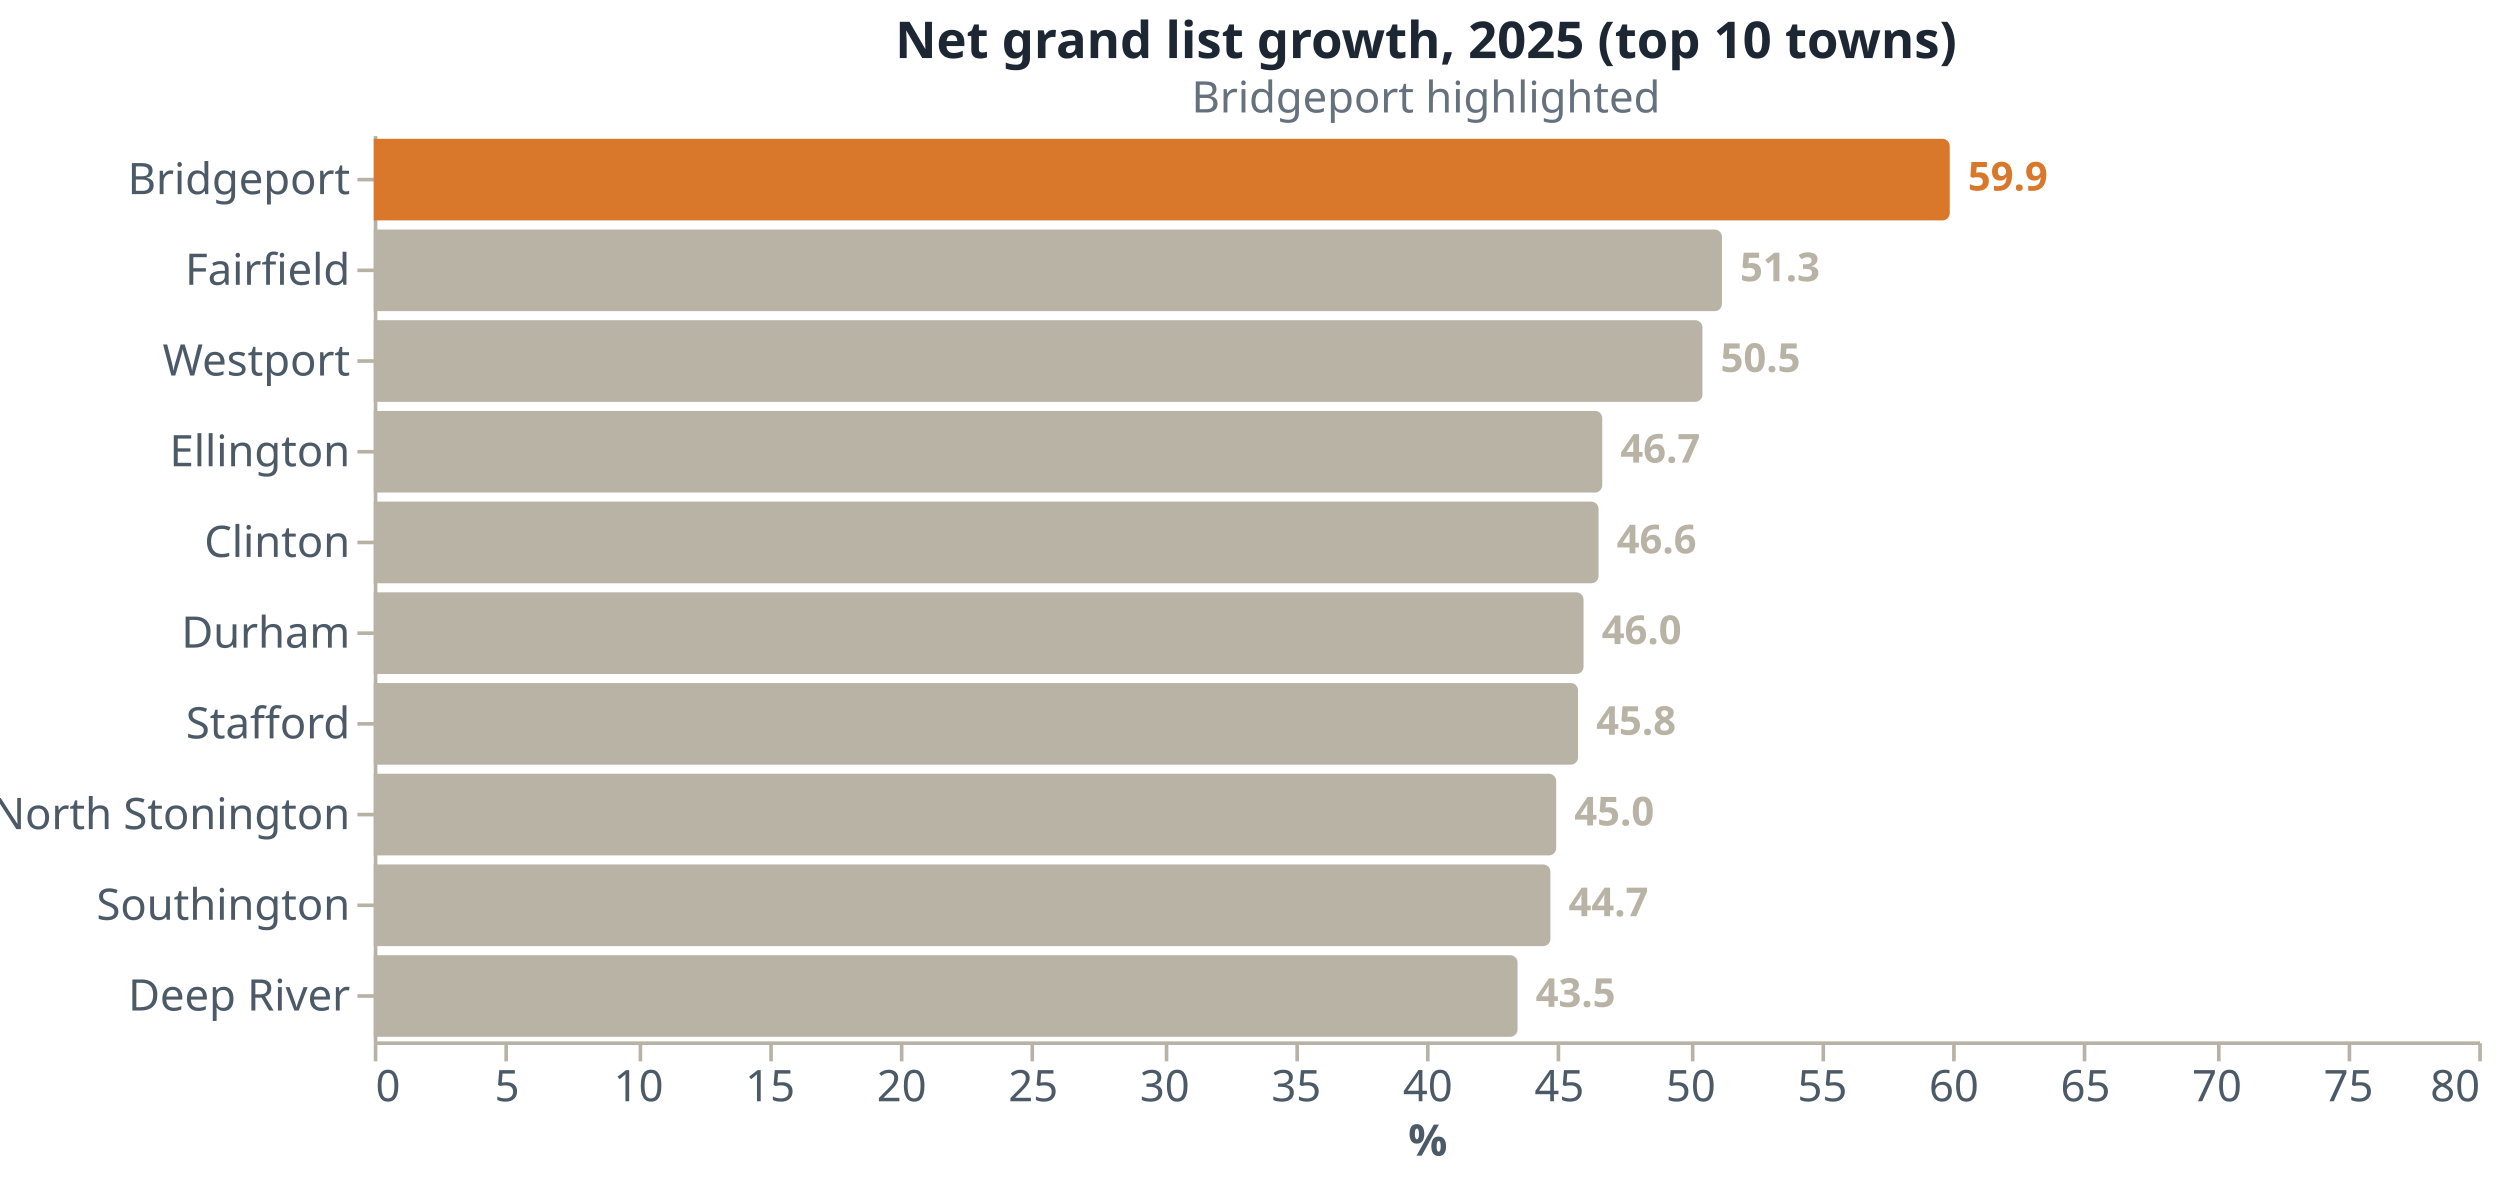
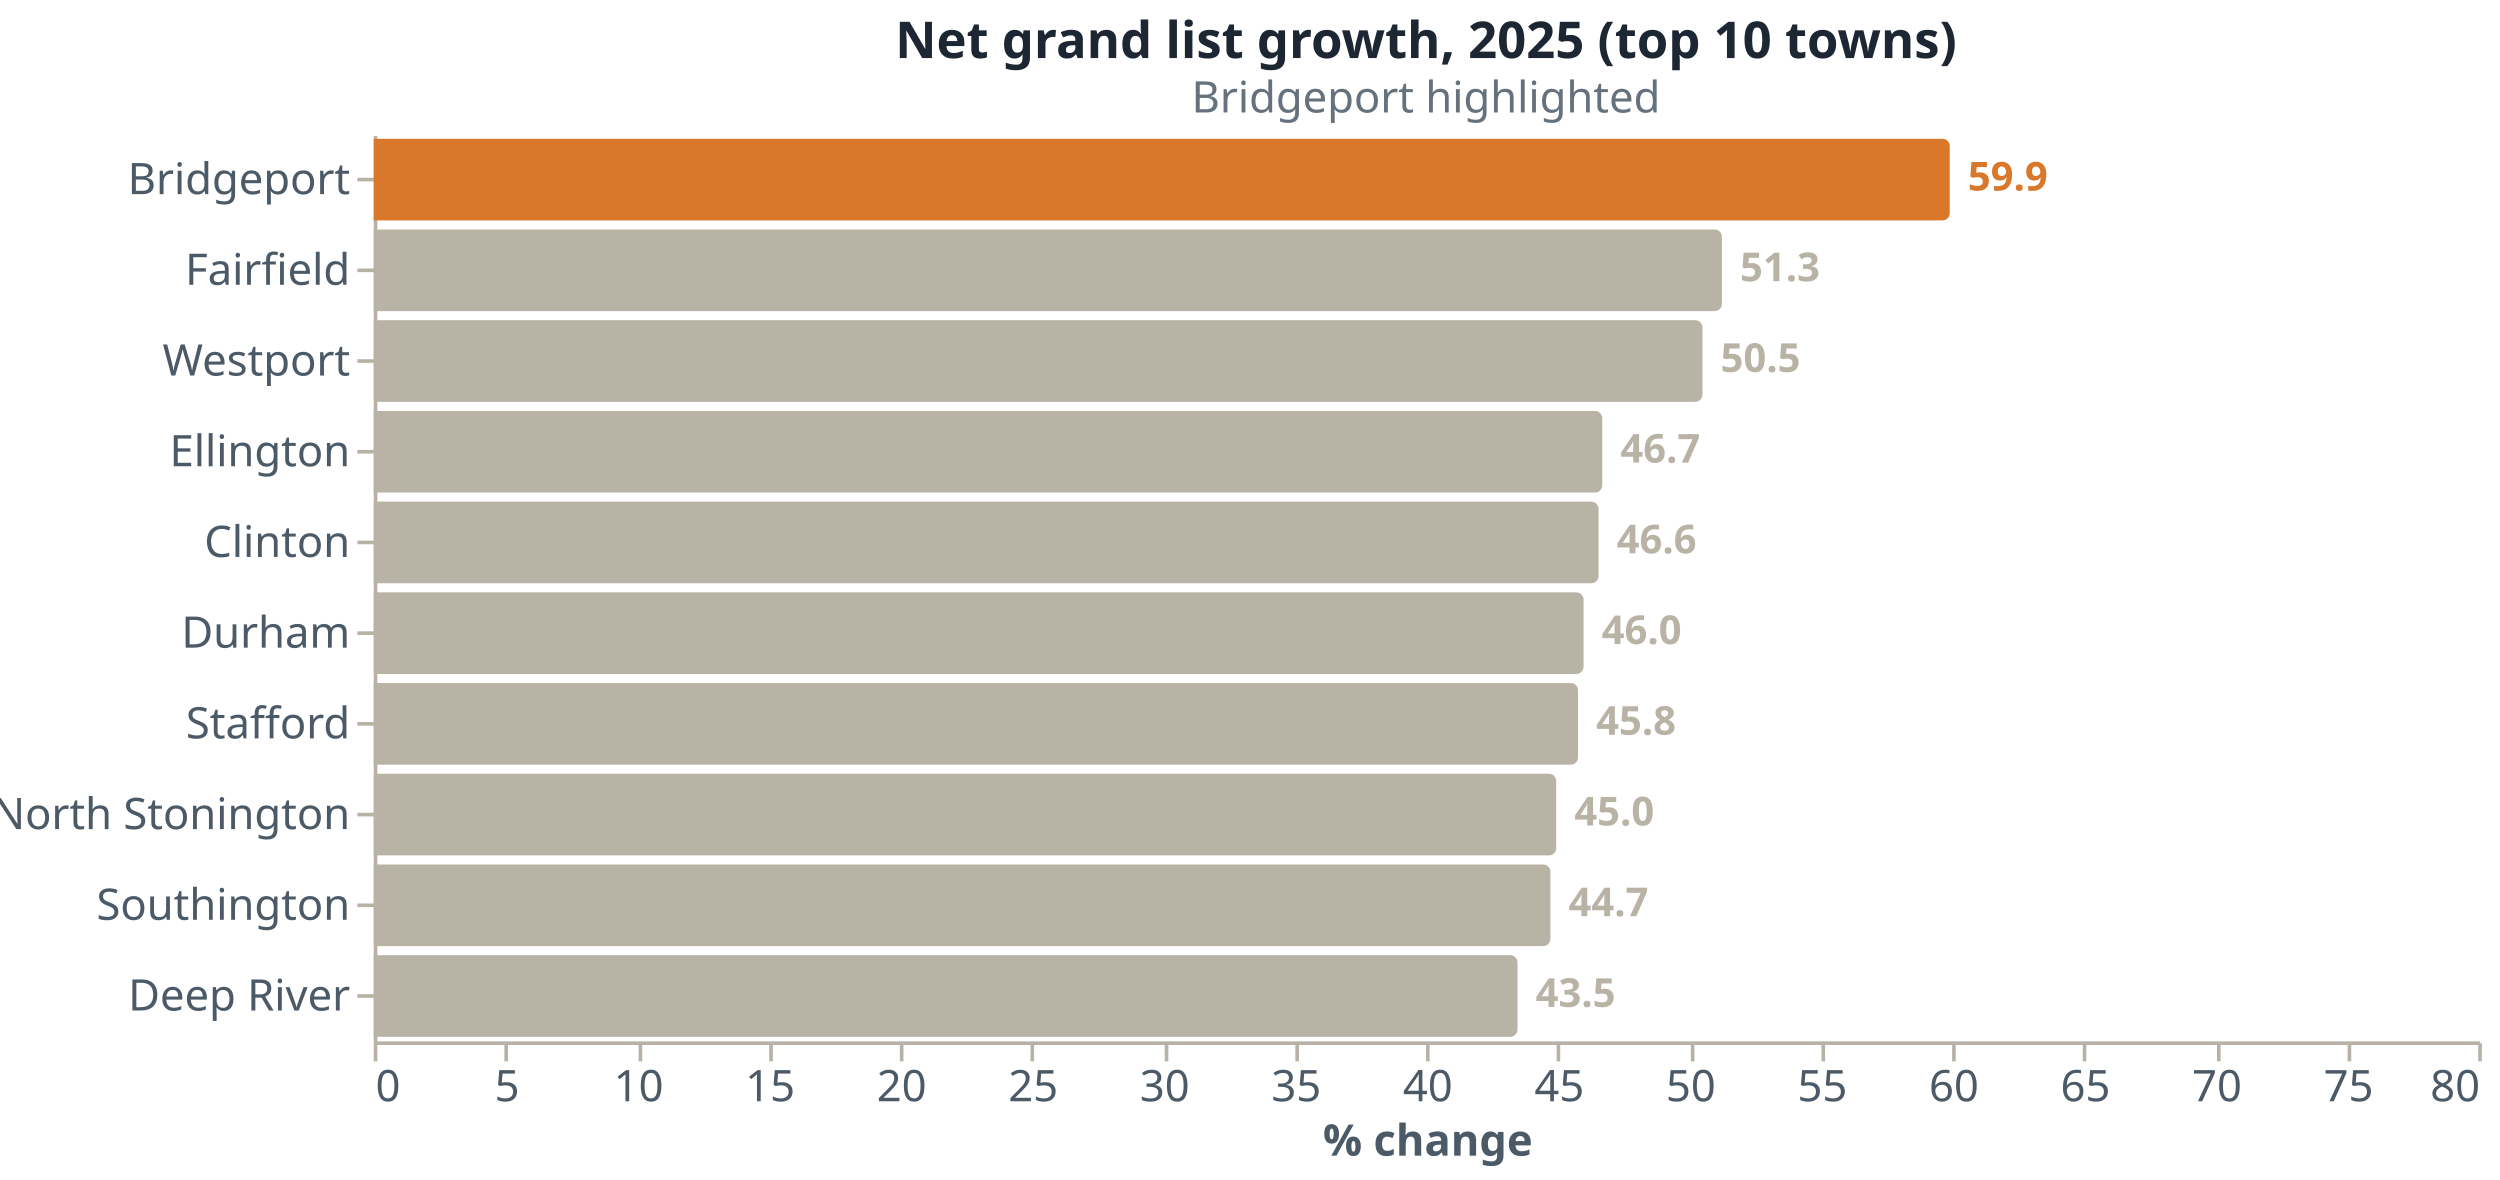
<svg xmlns="http://www.w3.org/2000/svg" version="1.1" class="marks" width="689" height="325" viewBox="0 0 689 325">
  <g fill="none" stroke-miterlimit="10" transform="translate(103,37)">
    <g class="mark-group role-frame root" role="graphics-object" aria-roledescription="group mark container">
      <g transform="translate(0,0)">
        <path class="background" aria-hidden="true" d="M0,0h580v250h-580Z" stroke="#ddd" stroke-width="0" />
        <g>
-           <g class="mark-group role-axis" role="graphics-symbol" aria-roledescription="axis" aria-label="X-axis titled '%' for a linear scale with values from 0 to 80">
+           <g class="mark-group role-axis" role="graphics-symbol" aria-roledescription="axis" aria-label="X-axis titled '% change' for a linear scale with values from 0 to 80">
            <g transform="translate(0.5,250.5)">
              <path class="background" aria-hidden="true" d="M0,0h0v0h0Z" pointer-events="none" />
              <g>
                <g class="mark-rule role-axis-tick" pointer-events="none">
                  <line transform="translate(0,0)" x2="0" y2="5" stroke="#b8b2a6" stroke-width="1" opacity="1" />
                  <line transform="translate(36,0)" x2="0" y2="5" stroke="#b8b2a6" stroke-width="1" opacity="1" />
                  <line transform="translate(73,0)" x2="0" y2="5" stroke="#b8b2a6" stroke-width="1" opacity="1" />
                  <line transform="translate(109,0)" x2="0" y2="5" stroke="#b8b2a6" stroke-width="1" opacity="1" />
                  <line transform="translate(145,0)" x2="0" y2="5" stroke="#b8b2a6" stroke-width="1" opacity="1" />
                  <line transform="translate(181,0)" x2="0" y2="5" stroke="#b8b2a6" stroke-width="1" opacity="1" />
                  <line transform="translate(218,0)" x2="0" y2="5" stroke="#b8b2a6" stroke-width="1" opacity="1" />
                  <line transform="translate(254,0)" x2="0" y2="5" stroke="#b8b2a6" stroke-width="1" opacity="1" />
                  <line transform="translate(290,0)" x2="0" y2="5" stroke="#b8b2a6" stroke-width="1" opacity="1" />
                  <line transform="translate(326,0)" x2="0" y2="5" stroke="#b8b2a6" stroke-width="1" opacity="1" />
                  <line transform="translate(363,0)" x2="0" y2="5" stroke="#b8b2a6" stroke-width="1" opacity="1" />
                  <line transform="translate(399,0)" x2="0" y2="5" stroke="#b8b2a6" stroke-width="1" opacity="1" />
                  <line transform="translate(435,0)" x2="0" y2="5" stroke="#b8b2a6" stroke-width="1" opacity="1" />
                  <line transform="translate(471,0)" x2="0" y2="5" stroke="#b8b2a6" stroke-width="1" opacity="1" />
                  <line transform="translate(508,0)" x2="0" y2="5" stroke="#b8b2a6" stroke-width="1" opacity="1" />
                  <line transform="translate(544,0)" x2="0" y2="5" stroke="#b8b2a6" stroke-width="1" opacity="1" />
                  <line transform="translate(580,0)" x2="0" y2="5" stroke="#b8b2a6" stroke-width="1" opacity="1" />
                </g>
                <g class="mark-text role-axis-label" pointer-events="none">
                  <text text-anchor="start" transform="translate(0,16)" font-family="sans-serif" font-size="12px" fill="#4c5a68" opacity="1">0</text>
                  <text text-anchor="middle" transform="translate(36.25,16)" font-family="sans-serif" font-size="12px" fill="#4c5a68" opacity="1">5</text>
                  <text text-anchor="middle" transform="translate(72.5,16)" font-family="sans-serif" font-size="12px" fill="#4c5a68" opacity="1">10</text>
                  <text text-anchor="middle" transform="translate(108.75,16)" font-family="sans-serif" font-size="12px" fill="#4c5a68" opacity="1">15</text>
                  <text text-anchor="middle" transform="translate(145,16)" font-family="sans-serif" font-size="12px" fill="#4c5a68" opacity="1">20</text>
                  <text text-anchor="middle" transform="translate(181.25,16)" font-family="sans-serif" font-size="12px" fill="#4c5a68" opacity="1">25</text>
                  <text text-anchor="middle" transform="translate(217.5,16)" font-family="sans-serif" font-size="12px" fill="#4c5a68" opacity="1">30</text>
                  <text text-anchor="middle" transform="translate(253.75,16)" font-family="sans-serif" font-size="12px" fill="#4c5a68" opacity="1">35</text>
                  <text text-anchor="middle" transform="translate(290,16)" font-family="sans-serif" font-size="12px" fill="#4c5a68" opacity="1">40</text>
                  <text text-anchor="middle" transform="translate(326.25,16)" font-family="sans-serif" font-size="12px" fill="#4c5a68" opacity="1">45</text>
                  <text text-anchor="middle" transform="translate(362.5,16)" font-family="sans-serif" font-size="12px" fill="#4c5a68" opacity="1">50</text>
                  <text text-anchor="middle" transform="translate(398.75,16)" font-family="sans-serif" font-size="12px" fill="#4c5a68" opacity="1">55</text>
                  <text text-anchor="middle" transform="translate(435,16)" font-family="sans-serif" font-size="12px" fill="#4c5a68" opacity="1">60</text>
                  <text text-anchor="middle" transform="translate(471.25,16)" font-family="sans-serif" font-size="12px" fill="#4c5a68" opacity="1">65</text>
                  <text text-anchor="middle" transform="translate(507.5,16)" font-family="sans-serif" font-size="12px" fill="#4c5a68" opacity="1">70</text>
                  <text text-anchor="middle" transform="translate(543.75,16)" font-family="sans-serif" font-size="12px" fill="#4c5a68" opacity="1">75</text>
                  <text text-anchor="end" transform="translate(580,16)" font-family="sans-serif" font-size="12px" fill="#4c5a68" opacity="1">80</text>
                </g>
                <g class="mark-rule role-axis-domain" pointer-events="none">
                  <line transform="translate(0,0)" x2="580" y2="0" stroke="#b8b2a6" stroke-width="1" opacity="1" />
                </g>
                <g class="mark-text role-axis-title" pointer-events="none">
-                   <text text-anchor="middle" transform="translate(290,31)" font-family="sans-serif" font-size="12px" font-weight="bold" fill="#4c5a68" opacity="1">%</text>
+                   <text text-anchor="middle" transform="translate(290,31)" font-family="sans-serif" font-size="12px" font-weight="bold" fill="#4c5a68" opacity="1">% change</text>
                </g>
              </g>
              <path class="foreground" aria-hidden="true" d="" pointer-events="none" display="none" />
            </g>
          </g>
          <g class="mark-group role-axis" role="graphics-symbol" aria-roledescription="axis" aria-label="Y-axis for a discrete scale with 10 values: Bridgeport, Fairfield, Westport, Ellington, Clinton, ending with Deep River">
            <g transform="translate(0.5,0.5)">
              <path class="background" aria-hidden="true" d="M0,0h0v0h0Z" pointer-events="none" />
              <g>
                <g class="mark-rule role-axis-tick" pointer-events="none">
                  <line transform="translate(0,12)" x2="-5" y2="0" stroke="#b8b2a6" stroke-width="1" opacity="1" />
                  <line transform="translate(0,37)" x2="-5" y2="0" stroke="#b8b2a6" stroke-width="1" opacity="1" />
                  <line transform="translate(0,62)" x2="-5" y2="0" stroke="#b8b2a6" stroke-width="1" opacity="1" />
                  <line transform="translate(0,87)" x2="-5" y2="0" stroke="#b8b2a6" stroke-width="1" opacity="1" />
                  <line transform="translate(0,112)" x2="-5" y2="0" stroke="#b8b2a6" stroke-width="1" opacity="1" />
                  <line transform="translate(0,137)" x2="-5" y2="0" stroke="#b8b2a6" stroke-width="1" opacity="1" />
                  <line transform="translate(0,162)" x2="-5" y2="0" stroke="#b8b2a6" stroke-width="1" opacity="1" />
                  <line transform="translate(0,187)" x2="-5" y2="0" stroke="#b8b2a6" stroke-width="1" opacity="1" />
                  <line transform="translate(0,212)" x2="-5" y2="0" stroke="#b8b2a6" stroke-width="1" opacity="1" />
                  <line transform="translate(0,237)" x2="-5" y2="0" stroke="#b8b2a6" stroke-width="1" opacity="1" />
                </g>
                <g class="mark-text role-axis-label" pointer-events="none">
                  <text text-anchor="end" transform="translate(-7,16)" font-family="sans-serif" font-size="12px" fill="#4c5a68" opacity="1">Bridgeport</text>
                  <text text-anchor="end" transform="translate(-7,41)" font-family="sans-serif" font-size="12px" fill="#4c5a68" opacity="1">Fairfield</text>
                  <text text-anchor="end" transform="translate(-7,66)" font-family="sans-serif" font-size="12px" fill="#4c5a68" opacity="1">Westport</text>
                  <text text-anchor="end" transform="translate(-7,91)" font-family="sans-serif" font-size="12px" fill="#4c5a68" opacity="1">Ellington</text>
                  <text text-anchor="end" transform="translate(-7,116)" font-family="sans-serif" font-size="12px" fill="#4c5a68" opacity="1">Clinton</text>
                  <text text-anchor="end" transform="translate(-7,141)" font-family="sans-serif" font-size="12px" fill="#4c5a68" opacity="1">Durham</text>
                  <text text-anchor="end" transform="translate(-7,166)" font-family="sans-serif" font-size="12px" fill="#4c5a68" opacity="1">Stafford</text>
                  <text text-anchor="end" transform="translate(-7,191)" font-family="sans-serif" font-size="12px" fill="#4c5a68" opacity="1">North Stonington</text>
                  <text text-anchor="end" transform="translate(-7,216)" font-family="sans-serif" font-size="12px" fill="#4c5a68" opacity="1">Southington</text>
                  <text text-anchor="end" transform="translate(-7,241)" font-family="sans-serif" font-size="12px" fill="#4c5a68" opacity="1">Deep River</text>
                </g>
                <g class="mark-rule role-axis-domain" pointer-events="none">
                  <line transform="translate(0,0)" x2="0" y2="250" stroke="#b8b2a6" stroke-width="1" opacity="1" />
                </g>
              </g>
              <path class="foreground" aria-hidden="true" d="" pointer-events="none" display="none" />
            </g>
          </g>
          <g class="mark-group role-scope" role="graphics-object" aria-roledescription="group mark container">
            <g transform="translate(0,1.25)">
              <path class="background" aria-hidden="true" d="M0,0L432.347,0C433.451,0,434.347,0.896,434.347,2L434.347,20.5C434.347,21.604,433.451,22.5,432.347,22.5L0,22.5C0,22.5,0,22.5,0,22.5L0,0C0,0,0,0,0,0Z" />
-               <g clip-path="url(#clip11)">
-                 <g class="mark-group role-scope" role="graphics-object" aria-roledescription="group mark container">
-                   <g transform="translate(0,0)">
-                     <path class="background" aria-hidden="true" d="M0,0h0v22.5h0Z" />
-                     <g>
-                       <g class="mark-rect role-mark layer_0_marks" role="graphics-object" aria-roledescription="rect mark container">
-                         <path aria-label="%: 60; state: Bridgeport; highlight: true; Town: Bridgeport; Net grand list growth, 2025 (top 10 towns): 59.91; Rank: 1" role="graphics-symbol" aria-roledescription="bar" d="M0,0h434.347v22.5h-434.347Z" fill="#d9772b" />
+               <g clip-path="url(#clip1)">
+                 <g class="mark-group role-scope" role="graphics-object" aria-roledescription="group mark container">
+                   <g transform="translate(0,0)">
+                     <path class="background" aria-hidden="true" d="M0,0h0v22.5h0Z" />
+                     <g>
+                       <g class="mark-rect role-mark layer_0_marks" role="graphics-object" aria-roledescription="rect mark container">
+                         <path aria-label="% change: 60; state: Bridgeport; highlight: true; Town: Bridgeport; Net grand list growth, 2025 (top 10 towns): 59.91; Rank: 1" role="graphics-symbol" aria-roledescription="bar" d="M0,0h434.347v22.5h-434.347Z" fill="#d9772b" />
                      </g>
                    </g>
                    <path class="foreground" aria-hidden="true" d="" display="none" />
                  </g>
                </g>
              </g>
              <path class="foreground" aria-hidden="true" d="" display="none" />
            </g>
            <g transform="translate(0,26.25)">
              <path class="background" aria-hidden="true" d="M0,0L369.562,0C370.666,0,371.562,0.896,371.562,2L371.562,20.5C371.562,21.604,370.666,22.5,369.562,22.5L0,22.5C0,22.5,0,22.5,0,22.5L0,0C0,0,0,0,0,0Z" />
-               <g clip-path="url(#clip12)">
-                 <g class="mark-group role-scope" role="graphics-object" aria-roledescription="group mark container">
-                   <g transform="translate(0,0)">
-                     <path class="background" aria-hidden="true" d="M0,0h0v22.5h0Z" />
-                     <g>
-                       <g class="mark-rect role-mark layer_0_marks" role="graphics-object" aria-roledescription="rect mark container">
-                         <path aria-label="%: 51; state: Fairfield; highlight: false; Town: Fairfield; Net grand list growth, 2025 (top 10 towns): 51.25; Rank: 2" role="graphics-symbol" aria-roledescription="bar" d="M0,0h371.562v22.5h-371.562Z" fill="#b9b3a6" />
+               <g clip-path="url(#clip2)">
+                 <g class="mark-group role-scope" role="graphics-object" aria-roledescription="group mark container">
+                   <g transform="translate(0,0)">
+                     <path class="background" aria-hidden="true" d="M0,0h0v22.5h0Z" />
+                     <g>
+                       <g class="mark-rect role-mark layer_0_marks" role="graphics-object" aria-roledescription="rect mark container">
+                         <path aria-label="% change: 51; state: Fairfield; highlight: false; Town: Fairfield; Net grand list growth, 2025 (top 10 towns): 51.25; Rank: 2" role="graphics-symbol" aria-roledescription="bar" d="M0,0h371.562v22.5h-371.562Z" fill="#b9b3a6" />
                      </g>
                    </g>
                    <path class="foreground" aria-hidden="true" d="" display="none" />
                  </g>
                </g>
              </g>
              <path class="foreground" aria-hidden="true" d="" display="none" />
            </g>
            <g transform="translate(0,51.25)">
              <path class="background" aria-hidden="true" d="M0,0L364.197,0C365.301,0,366.197,0.896,366.197,2L366.197,20.5C366.197,21.604,365.301,22.5,364.197,22.5L0,22.5C0,22.5,0,22.5,0,22.5L0,0C0,0,0,0,0,0Z" />
-               <g clip-path="url(#clip13)">
-                 <g class="mark-group role-scope" role="graphics-object" aria-roledescription="group mark container">
-                   <g transform="translate(0,0)">
-                     <path class="background" aria-hidden="true" d="M0,0h0v22.5h0Z" />
-                     <g>
-                       <g class="mark-rect role-mark layer_0_marks" role="graphics-object" aria-roledescription="rect mark container">
-                         <path aria-label="%: 51; state: Westport; highlight: false; Town: Westport; Net grand list growth, 2025 (top 10 towns): 50.51; Rank: 3" role="graphics-symbol" aria-roledescription="bar" d="M0,0h366.197v22.5h-366.197Z" fill="#b9b3a6" />
+               <g clip-path="url(#clip3)">
+                 <g class="mark-group role-scope" role="graphics-object" aria-roledescription="group mark container">
+                   <g transform="translate(0,0)">
+                     <path class="background" aria-hidden="true" d="M0,0h0v22.5h0Z" />
+                     <g>
+                       <g class="mark-rect role-mark layer_0_marks" role="graphics-object" aria-roledescription="rect mark container">
+                         <path aria-label="% change: 51; state: Westport; highlight: false; Town: Westport; Net grand list growth, 2025 (top 10 towns): 50.51; Rank: 3" role="graphics-symbol" aria-roledescription="bar" d="M0,0h366.197v22.5h-366.197Z" fill="#b9b3a6" />
                      </g>
                    </g>
                    <path class="foreground" aria-hidden="true" d="" display="none" />
                  </g>
                </g>
              </g>
              <path class="foreground" aria-hidden="true" d="" display="none" />
            </g>
            <g transform="translate(0,76.25)">
              <path class="background" aria-hidden="true" d="M0,0L336.575,0C337.679,0,338.575,0.896,338.575,2L338.575,20.5C338.575,21.604,337.679,22.5,336.575,22.5L0,22.5C0,22.5,0,22.5,0,22.5L0,0C0,0,0,0,0,0Z" />
-               <g clip-path="url(#clip14)">
-                 <g class="mark-group role-scope" role="graphics-object" aria-roledescription="group mark container">
-                   <g transform="translate(0,0)">
-                     <path class="background" aria-hidden="true" d="M0,0h0v22.5h0Z" />
-                     <g>
-                       <g class="mark-rect role-mark layer_0_marks" role="graphics-object" aria-roledescription="rect mark container">
-                         <path aria-label="%: 47; state: Ellington; highlight: false; Town: Ellington; Net grand list growth, 2025 (top 10 towns): 46.7; Rank: 4" role="graphics-symbol" aria-roledescription="bar" d="M0,0h338.575v22.5h-338.575Z" fill="#b9b3a6" />
+               <g clip-path="url(#clip4)">
+                 <g class="mark-group role-scope" role="graphics-object" aria-roledescription="group mark container">
+                   <g transform="translate(0,0)">
+                     <path class="background" aria-hidden="true" d="M0,0h0v22.5h0Z" />
+                     <g>
+                       <g class="mark-rect role-mark layer_0_marks" role="graphics-object" aria-roledescription="rect mark container">
+                         <path aria-label="% change: 47; state: Ellington; highlight: false; Town: Ellington; Net grand list growth, 2025 (top 10 towns): 46.7; Rank: 4" role="graphics-symbol" aria-roledescription="bar" d="M0,0h338.575v22.5h-338.575Z" fill="#b9b3a6" />
                      </g>
                    </g>
                    <path class="foreground" aria-hidden="true" d="" display="none" />
                  </g>
                </g>
              </g>
              <path class="foreground" aria-hidden="true" d="" display="none" />
            </g>
            <g transform="translate(0,101.25)">
              <path class="background" aria-hidden="true" d="M0,0L335.56,0C336.664,0,337.56,0.896,337.56,2L337.56,20.5C337.56,21.604,336.664,22.5,335.56,22.5L0,22.5C0,22.5,0,22.5,0,22.5L0,0C0,0,0,0,0,0Z" />
-               <g clip-path="url(#clip15)">
-                 <g class="mark-group role-scope" role="graphics-object" aria-roledescription="group mark container">
-                   <g transform="translate(0,0)">
-                     <path class="background" aria-hidden="true" d="M0,0h0v22.5h0Z" />
-                     <g>
-                       <g class="mark-rect role-mark layer_0_marks" role="graphics-object" aria-roledescription="rect mark container">
-                         <path aria-label="%: 47; state: Clinton; highlight: false; Town: Clinton; Net grand list growth, 2025 (top 10 towns): 46.56; Rank: 5" role="graphics-symbol" aria-roledescription="bar" d="M0,0h337.56v22.5h-337.56Z" fill="#b9b3a6" />
+               <g clip-path="url(#clip5)">
+                 <g class="mark-group role-scope" role="graphics-object" aria-roledescription="group mark container">
+                   <g transform="translate(0,0)">
+                     <path class="background" aria-hidden="true" d="M0,0h0v22.5h0Z" />
+                     <g>
+                       <g class="mark-rect role-mark layer_0_marks" role="graphics-object" aria-roledescription="rect mark container">
+                         <path aria-label="% change: 47; state: Clinton; highlight: false; Town: Clinton; Net grand list growth, 2025 (top 10 towns): 46.56; Rank: 5" role="graphics-symbol" aria-roledescription="bar" d="M0,0h337.56v22.5h-337.56Z" fill="#b9b3a6" />
                      </g>
                    </g>
                    <path class="foreground" aria-hidden="true" d="" display="none" />
                  </g>
                </g>
              </g>
              <path class="foreground" aria-hidden="true" d="" display="none" />
            </g>
            <g transform="translate(0,126.25)">
              <path class="background" aria-hidden="true" d="M0,0L331.428,0C332.531,0,333.428,0.896,333.428,2L333.428,20.5C333.428,21.604,332.531,22.5,331.428,22.5L0,22.5C0,22.5,0,22.5,0,22.5L0,0C0,0,0,0,0,0Z" />
-               <g clip-path="url(#clip16)">
-                 <g class="mark-group role-scope" role="graphics-object" aria-roledescription="group mark container">
-                   <g transform="translate(0,0)">
-                     <path class="background" aria-hidden="true" d="M0,0h0v22.5h0Z" />
-                     <g>
-                       <g class="mark-rect role-mark layer_0_marks" role="graphics-object" aria-roledescription="rect mark container">
-                         <path aria-label="%: 46; state: Durham; highlight: false; Town: Durham; Net grand list growth, 2025 (top 10 towns): 45.99; Rank: 6" role="graphics-symbol" aria-roledescription="bar" d="M0,0h333.428v22.5h-333.428Z" fill="#b9b3a6" />
+               <g clip-path="url(#clip6)">
+                 <g class="mark-group role-scope" role="graphics-object" aria-roledescription="group mark container">
+                   <g transform="translate(0,0)">
+                     <path class="background" aria-hidden="true" d="M0,0h0v22.5h0Z" />
+                     <g>
+                       <g class="mark-rect role-mark layer_0_marks" role="graphics-object" aria-roledescription="rect mark container">
+                         <path aria-label="% change: 46; state: Durham; highlight: false; Town: Durham; Net grand list growth, 2025 (top 10 towns): 45.99; Rank: 6" role="graphics-symbol" aria-roledescription="bar" d="M0,0h333.428v22.5h-333.428Z" fill="#b9b3a6" />
                      </g>
                    </g>
                    <path class="foreground" aria-hidden="true" d="" display="none" />
                  </g>
                </g>
              </g>
              <path class="foreground" aria-hidden="true" d="" display="none" />
            </g>
            <g transform="translate(0,151.25)">
              <path class="background" aria-hidden="true" d="M0,0L329.905,0C331.009,0,331.905,0.896,331.905,2L331.905,20.5C331.905,21.604,331.009,22.5,329.905,22.5L0,22.5C0,22.5,0,22.5,0,22.5L0,0C0,0,0,0,0,0Z" />
-               <g clip-path="url(#clip17)">
-                 <g class="mark-group role-scope" role="graphics-object" aria-roledescription="group mark container">
-                   <g transform="translate(0,0)">
-                     <path class="background" aria-hidden="true" d="M0,0h0v22.5h0Z" />
-                     <g>
-                       <g class="mark-rect role-mark layer_0_marks" role="graphics-object" aria-roledescription="rect mark container">
-                         <path aria-label="%: 46; state: Stafford; highlight: false; Town: Stafford; Net grand list growth, 2025 (top 10 towns): 45.78; Rank: 7" role="graphics-symbol" aria-roledescription="bar" d="M0,0h331.905v22.5h-331.905Z" fill="#b9b3a6" />
+               <g clip-path="url(#clip7)">
+                 <g class="mark-group role-scope" role="graphics-object" aria-roledescription="group mark container">
+                   <g transform="translate(0,0)">
+                     <path class="background" aria-hidden="true" d="M0,0h0v22.5h0Z" />
+                     <g>
+                       <g class="mark-rect role-mark layer_0_marks" role="graphics-object" aria-roledescription="rect mark container">
+                         <path aria-label="% change: 46; state: Stafford; highlight: false; Town: Stafford; Net grand list growth, 2025 (top 10 towns): 45.78; Rank: 7" role="graphics-symbol" aria-roledescription="bar" d="M0,0h331.905v22.5h-331.905Z" fill="#b9b3a6" />
                      </g>
                    </g>
                    <path class="foreground" aria-hidden="true" d="" display="none" />
                  </g>
                </g>
              </g>
              <path class="foreground" aria-hidden="true" d="" display="none" />
            </g>
            <g transform="translate(0,176.25)">
              <path class="background" aria-hidden="true" d="M0,0L323.887,0C324.991,0,325.887,0.896,325.887,2L325.887,20.5C325.887,21.604,324.991,22.5,323.887,22.5L0,22.5C0,22.5,0,22.5,0,22.5L0,0C0,0,0,0,0,0Z" />
-               <g clip-path="url(#clip18)">
-                 <g class="mark-group role-scope" role="graphics-object" aria-roledescription="group mark container">
-                   <g transform="translate(0,0)">
-                     <path class="background" aria-hidden="true" d="M0,0h0v22.5h0Z" />
-                     <g>
-                       <g class="mark-rect role-mark layer_0_marks" role="graphics-object" aria-roledescription="rect mark container">
-                         <path aria-label="%: 45; state: North Stonington; highlight: false; Town: North Stonington; Net grand list growth, 2025 (top 10 towns): 44.95; Rank: 8" role="graphics-symbol" aria-roledescription="bar" d="M0,0h325.887v22.5h-325.887Z" fill="#b9b3a6" />
+               <g clip-path="url(#clip8)">
+                 <g class="mark-group role-scope" role="graphics-object" aria-roledescription="group mark container">
+                   <g transform="translate(0,0)">
+                     <path class="background" aria-hidden="true" d="M0,0h0v22.5h0Z" />
+                     <g>
+                       <g class="mark-rect role-mark layer_0_marks" role="graphics-object" aria-roledescription="rect mark container">
+                         <path aria-label="% change: 45; state: North Stonington; highlight: false; Town: North Stonington; Net grand list growth, 2025 (top 10 towns): 44.95; Rank: 8" role="graphics-symbol" aria-roledescription="bar" d="M0,0h325.887v22.5h-325.887Z" fill="#b9b3a6" />
                      </g>
                    </g>
                    <path class="foreground" aria-hidden="true" d="" display="none" />
                  </g>
                </g>
              </g>
              <path class="foreground" aria-hidden="true" d="" display="none" />
            </g>
            <g transform="translate(0,201.25)">
              <path class="background" aria-hidden="true" d="M0,0L322.293,0C323.396,0,324.293,0.896,324.293,2L324.293,20.5C324.293,21.604,323.396,22.5,322.293,22.5L0,22.5C0,22.5,0,22.5,0,22.5L0,0C0,0,0,0,0,0Z" />
-               <g clip-path="url(#clip19)">
-                 <g class="mark-group role-scope" role="graphics-object" aria-roledescription="group mark container">
-                   <g transform="translate(0,0)">
-                     <path class="background" aria-hidden="true" d="M0,0h0v22.5h0Z" />
-                     <g>
-                       <g class="mark-rect role-mark layer_0_marks" role="graphics-object" aria-roledescription="rect mark container">
-                         <path aria-label="%: 45; state: Southington; highlight: false; Town: Southington; Net grand list growth, 2025 (top 10 towns): 44.73; Rank: 9" role="graphics-symbol" aria-roledescription="bar" d="M0,0h324.293v22.5h-324.293Z" fill="#b9b3a6" />
+               <g clip-path="url(#clip9)">
+                 <g class="mark-group role-scope" role="graphics-object" aria-roledescription="group mark container">
+                   <g transform="translate(0,0)">
+                     <path class="background" aria-hidden="true" d="M0,0h0v22.5h0Z" />
+                     <g>
+                       <g class="mark-rect role-mark layer_0_marks" role="graphics-object" aria-roledescription="rect mark container">
+                         <path aria-label="% change: 45; state: Southington; highlight: false; Town: Southington; Net grand list growth, 2025 (top 10 towns): 44.73; Rank: 9" role="graphics-symbol" aria-roledescription="bar" d="M0,0h324.293v22.5h-324.293Z" fill="#b9b3a6" />
                      </g>
                    </g>
                    <path class="foreground" aria-hidden="true" d="" display="none" />
                  </g>
                </g>
              </g>
              <path class="foreground" aria-hidden="true" d="" display="none" />
            </g>
            <g transform="translate(0,226.25)">
              <path class="background" aria-hidden="true" d="M0,0L313.23,0C314.334,0,315.23,0.896,315.23,2L315.23,20.5C315.23,21.604,314.334,22.5,313.23,22.5L0,22.5C0,22.5,0,22.5,0,22.5L0,0C0,0,0,0,0,0Z" />
-               <g clip-path="url(#clip20)">
-                 <g class="mark-group role-scope" role="graphics-object" aria-roledescription="group mark container">
-                   <g transform="translate(0,0)">
-                     <path class="background" aria-hidden="true" d="M0,0h0v22.5h0Z" />
-                     <g>
-                       <g class="mark-rect role-mark layer_0_marks" role="graphics-object" aria-roledescription="rect mark container">
-                         <path aria-label="%: 43; state: Deep River; highlight: false; Town: Deep River; Net grand list growth, 2025 (top 10 towns): 43.48; Rank: 10" role="graphics-symbol" aria-roledescription="bar" d="M0,0h315.23v22.5h-315.23Z" fill="#b9b3a6" />
+               <g clip-path="url(#clip10)">
+                 <g class="mark-group role-scope" role="graphics-object" aria-roledescription="group mark container">
+                   <g transform="translate(0,0)">
+                     <path class="background" aria-hidden="true" d="M0,0h0v22.5h0Z" />
+                     <g>
+                       <g class="mark-rect role-mark layer_0_marks" role="graphics-object" aria-roledescription="rect mark container">
+                         <path aria-label="% change: 43; state: Deep River; highlight: false; Town: Deep River; Net grand list growth, 2025 (top 10 towns): 43.48; Rank: 10" role="graphics-symbol" aria-roledescription="bar" d="M0,0h315.23v22.5h-315.23Z" fill="#b9b3a6" />
                      </g>
                    </g>
                    <path class="foreground" aria-hidden="true" d="" display="none" />
                  </g>
                </g>
              </g>
              <path class="foreground" aria-hidden="true" d="" display="none" />
            </g>
          </g>
          <g class="mark-text role-mark layer_1_marks" role="graphics-object" aria-roledescription="text mark container">
            <text aria-label="value: 59.91; state: Bridgeport; highlight: true" role="graphics-symbol" aria-roledescription="text mark" text-anchor="start" transform="translate(439.3475,15.5)" font-family="sans-serif" font-size="11px" font-weight="600" fill="#d9772b">59.9</text>
            <text aria-label="value: 51.25; state: Fairfield; highlight: false" role="graphics-symbol" aria-roledescription="text mark" text-anchor="start" transform="translate(376.5625,40.5)" font-family="sans-serif" font-size="11px" font-weight="600" fill="#b9b3a6">51.3</text>
            <text aria-label="value: 50.51; state: Westport; highlight: false" role="graphics-symbol" aria-roledescription="text mark" text-anchor="start" transform="translate(371.1975,65.5)" font-family="sans-serif" font-size="11px" font-weight="600" fill="#b9b3a6">50.5</text>
            <text aria-label="value: 46.7; state: Ellington; highlight: false" role="graphics-symbol" aria-roledescription="text mark" text-anchor="start" transform="translate(343.575,90.5)" font-family="sans-serif" font-size="11px" font-weight="600" fill="#b9b3a6">46.7</text>
            <text aria-label="value: 46.56; state: Clinton; highlight: false" role="graphics-symbol" aria-roledescription="text mark" text-anchor="start" transform="translate(342.56,115.5)" font-family="sans-serif" font-size="11px" font-weight="600" fill="#b9b3a6">46.6</text>
            <text aria-label="value: 45.99; state: Durham; highlight: false" role="graphics-symbol" aria-roledescription="text mark" text-anchor="start" transform="translate(338.4275,140.5)" font-family="sans-serif" font-size="11px" font-weight="600" fill="#b9b3a6">46.0</text>
            <text aria-label="value: 45.78; state: Stafford; highlight: false" role="graphics-symbol" aria-roledescription="text mark" text-anchor="start" transform="translate(336.905,165.5)" font-family="sans-serif" font-size="11px" font-weight="600" fill="#b9b3a6">45.8</text>
            <text aria-label="value: 44.95; state: North Stonington; highlight: false" role="graphics-symbol" aria-roledescription="text mark" text-anchor="start" transform="translate(330.8875,190.5)" font-family="sans-serif" font-size="11px" font-weight="600" fill="#b9b3a6">45.0</text>
            <text aria-label="value: 44.73; state: Southington; highlight: false" role="graphics-symbol" aria-roledescription="text mark" text-anchor="start" transform="translate(329.2925,215.5)" font-family="sans-serif" font-size="11px" font-weight="600" fill="#b9b3a6">44.7</text>
            <text aria-label="value: 43.48; state: Deep River; highlight: false" role="graphics-symbol" aria-roledescription="text mark" text-anchor="start" transform="translate(320.23,240.5)" font-family="sans-serif" font-size="11px" font-weight="600" fill="#b9b3a6">43.5</text>
          </g>
          <g class="mark-group role-title">
            <g transform="translate(290,-32)">
              <path class="background" aria-hidden="true" d="M0,0h0v0h0Z" pointer-events="none" />
              <g>
                <g class="mark-text role-title-text" role="graphics-symbol" aria-roledescription="title" aria-label="Title text 'Net grand list growth, 2025 (top 10 towns)'" pointer-events="none">
                  <text text-anchor="middle" transform="translate(0,11)" font-family="sans-serif" font-size="14px" font-weight="bold" fill="#1c2733" opacity="1">Net grand list growth, 2025 (top 10 towns)</text>
                </g>
                <g class="mark-text role-title-subtitle" role="graphics-symbol" aria-roledescription="subtitle" aria-label="Subtitle text 'Bridgeport highlighted'" pointer-events="none">
                  <text text-anchor="middle" transform="translate(0,26)" font-family="sans-serif" font-size="12px" fill="#66717e" opacity="1">Bridgeport highlighted</text>
                </g>
              </g>
              <path class="foreground" aria-hidden="true" d="" pointer-events="none" display="none" />
            </g>
          </g>
        </g>
        <path class="foreground" aria-hidden="true" d="" display="none" />
      </g>
    </g>
  </g>
  <defs>
-     <clipPath id="clip11">
+     <clipPath id="clip1">
      <path d="M0,0L432.347,0C433.451,0,434.347,0.896,434.347,2L434.347,20.5C434.347,21.604,433.451,22.5,432.347,22.5L0,22.5C0,22.5,0,22.5,0,22.5L0,0C0,0,0,0,0,0Z" />
    </clipPath>
-     <clipPath id="clip12">
+     <clipPath id="clip2">
      <path d="M0,0L369.562,0C370.666,0,371.562,0.896,371.562,2L371.562,20.5C371.562,21.604,370.666,22.5,369.562,22.5L0,22.5C0,22.5,0,22.5,0,22.5L0,0C0,0,0,0,0,0Z" />
    </clipPath>
-     <clipPath id="clip13">
+     <clipPath id="clip3">
      <path d="M0,0L364.197,0C365.301,0,366.197,0.896,366.197,2L366.197,20.5C366.197,21.604,365.301,22.5,364.197,22.5L0,22.5C0,22.5,0,22.5,0,22.5L0,0C0,0,0,0,0,0Z" />
    </clipPath>
-     <clipPath id="clip14">
+     <clipPath id="clip4">
      <path d="M0,0L336.575,0C337.679,0,338.575,0.896,338.575,2L338.575,20.5C338.575,21.604,337.679,22.5,336.575,22.5L0,22.5C0,22.5,0,22.5,0,22.5L0,0C0,0,0,0,0,0Z" />
    </clipPath>
-     <clipPath id="clip15">
+     <clipPath id="clip5">
      <path d="M0,0L335.56,0C336.664,0,337.56,0.896,337.56,2L337.56,20.5C337.56,21.604,336.664,22.5,335.56,22.5L0,22.5C0,22.5,0,22.5,0,22.5L0,0C0,0,0,0,0,0Z" />
    </clipPath>
-     <clipPath id="clip16">
+     <clipPath id="clip6">
      <path d="M0,0L331.428,0C332.531,0,333.428,0.896,333.428,2L333.428,20.5C333.428,21.604,332.531,22.5,331.428,22.5L0,22.5C0,22.5,0,22.5,0,22.5L0,0C0,0,0,0,0,0Z" />
    </clipPath>
-     <clipPath id="clip17">
+     <clipPath id="clip7">
      <path d="M0,0L329.905,0C331.009,0,331.905,0.896,331.905,2L331.905,20.5C331.905,21.604,331.009,22.5,329.905,22.5L0,22.5C0,22.5,0,22.5,0,22.5L0,0C0,0,0,0,0,0Z" />
    </clipPath>
-     <clipPath id="clip18">
+     <clipPath id="clip8">
      <path d="M0,0L323.887,0C324.991,0,325.887,0.896,325.887,2L325.887,20.5C325.887,21.604,324.991,22.5,323.887,22.5L0,22.5C0,22.5,0,22.5,0,22.5L0,0C0,0,0,0,0,0Z" />
    </clipPath>
-     <clipPath id="clip19">
+     <clipPath id="clip9">
      <path d="M0,0L322.293,0C323.396,0,324.293,0.896,324.293,2L324.293,20.5C324.293,21.604,323.396,22.5,322.293,22.5L0,22.5C0,22.5,0,22.5,0,22.5L0,0C0,0,0,0,0,0Z" />
    </clipPath>
-     <clipPath id="clip20">
+     <clipPath id="clip10">
      <path d="M0,0L313.23,0C314.334,0,315.23,0.896,315.23,2L315.23,20.5C315.23,21.604,314.334,22.5,313.23,22.5L0,22.5C0,22.5,0,22.5,0,22.5L0,0C0,0,0,0,0,0Z" />
    </clipPath>
  </defs>
</svg>
